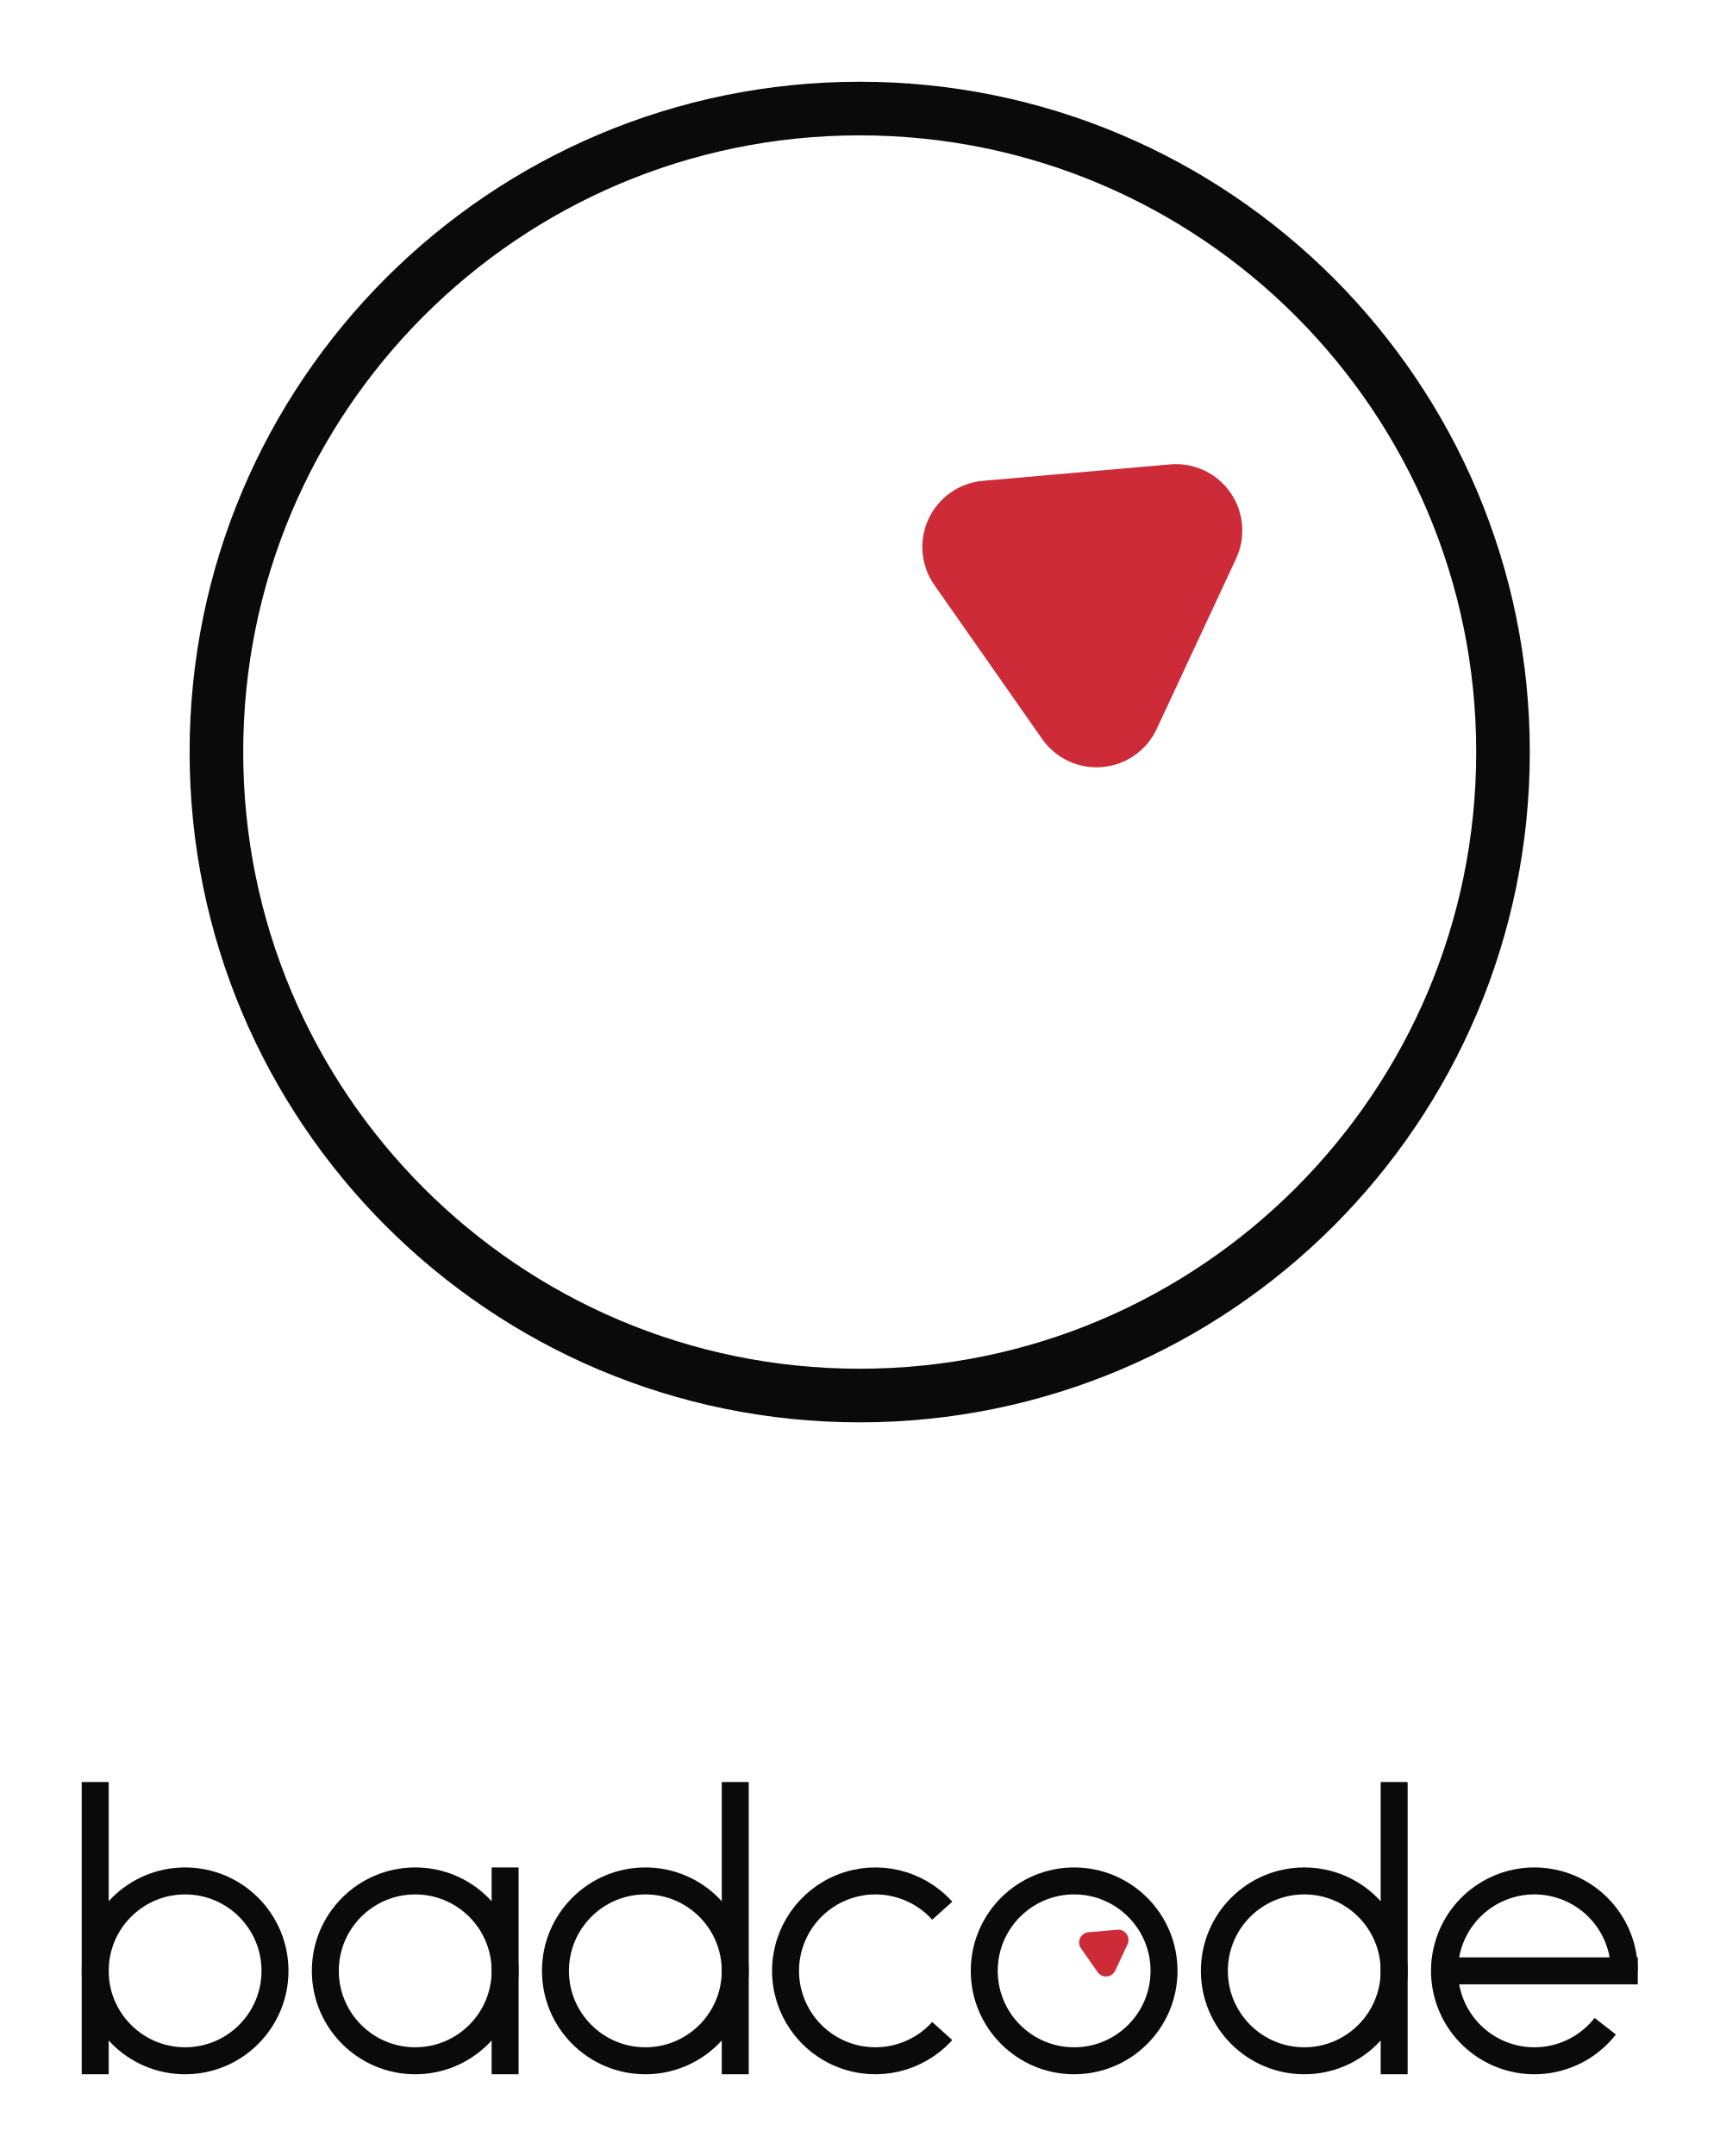
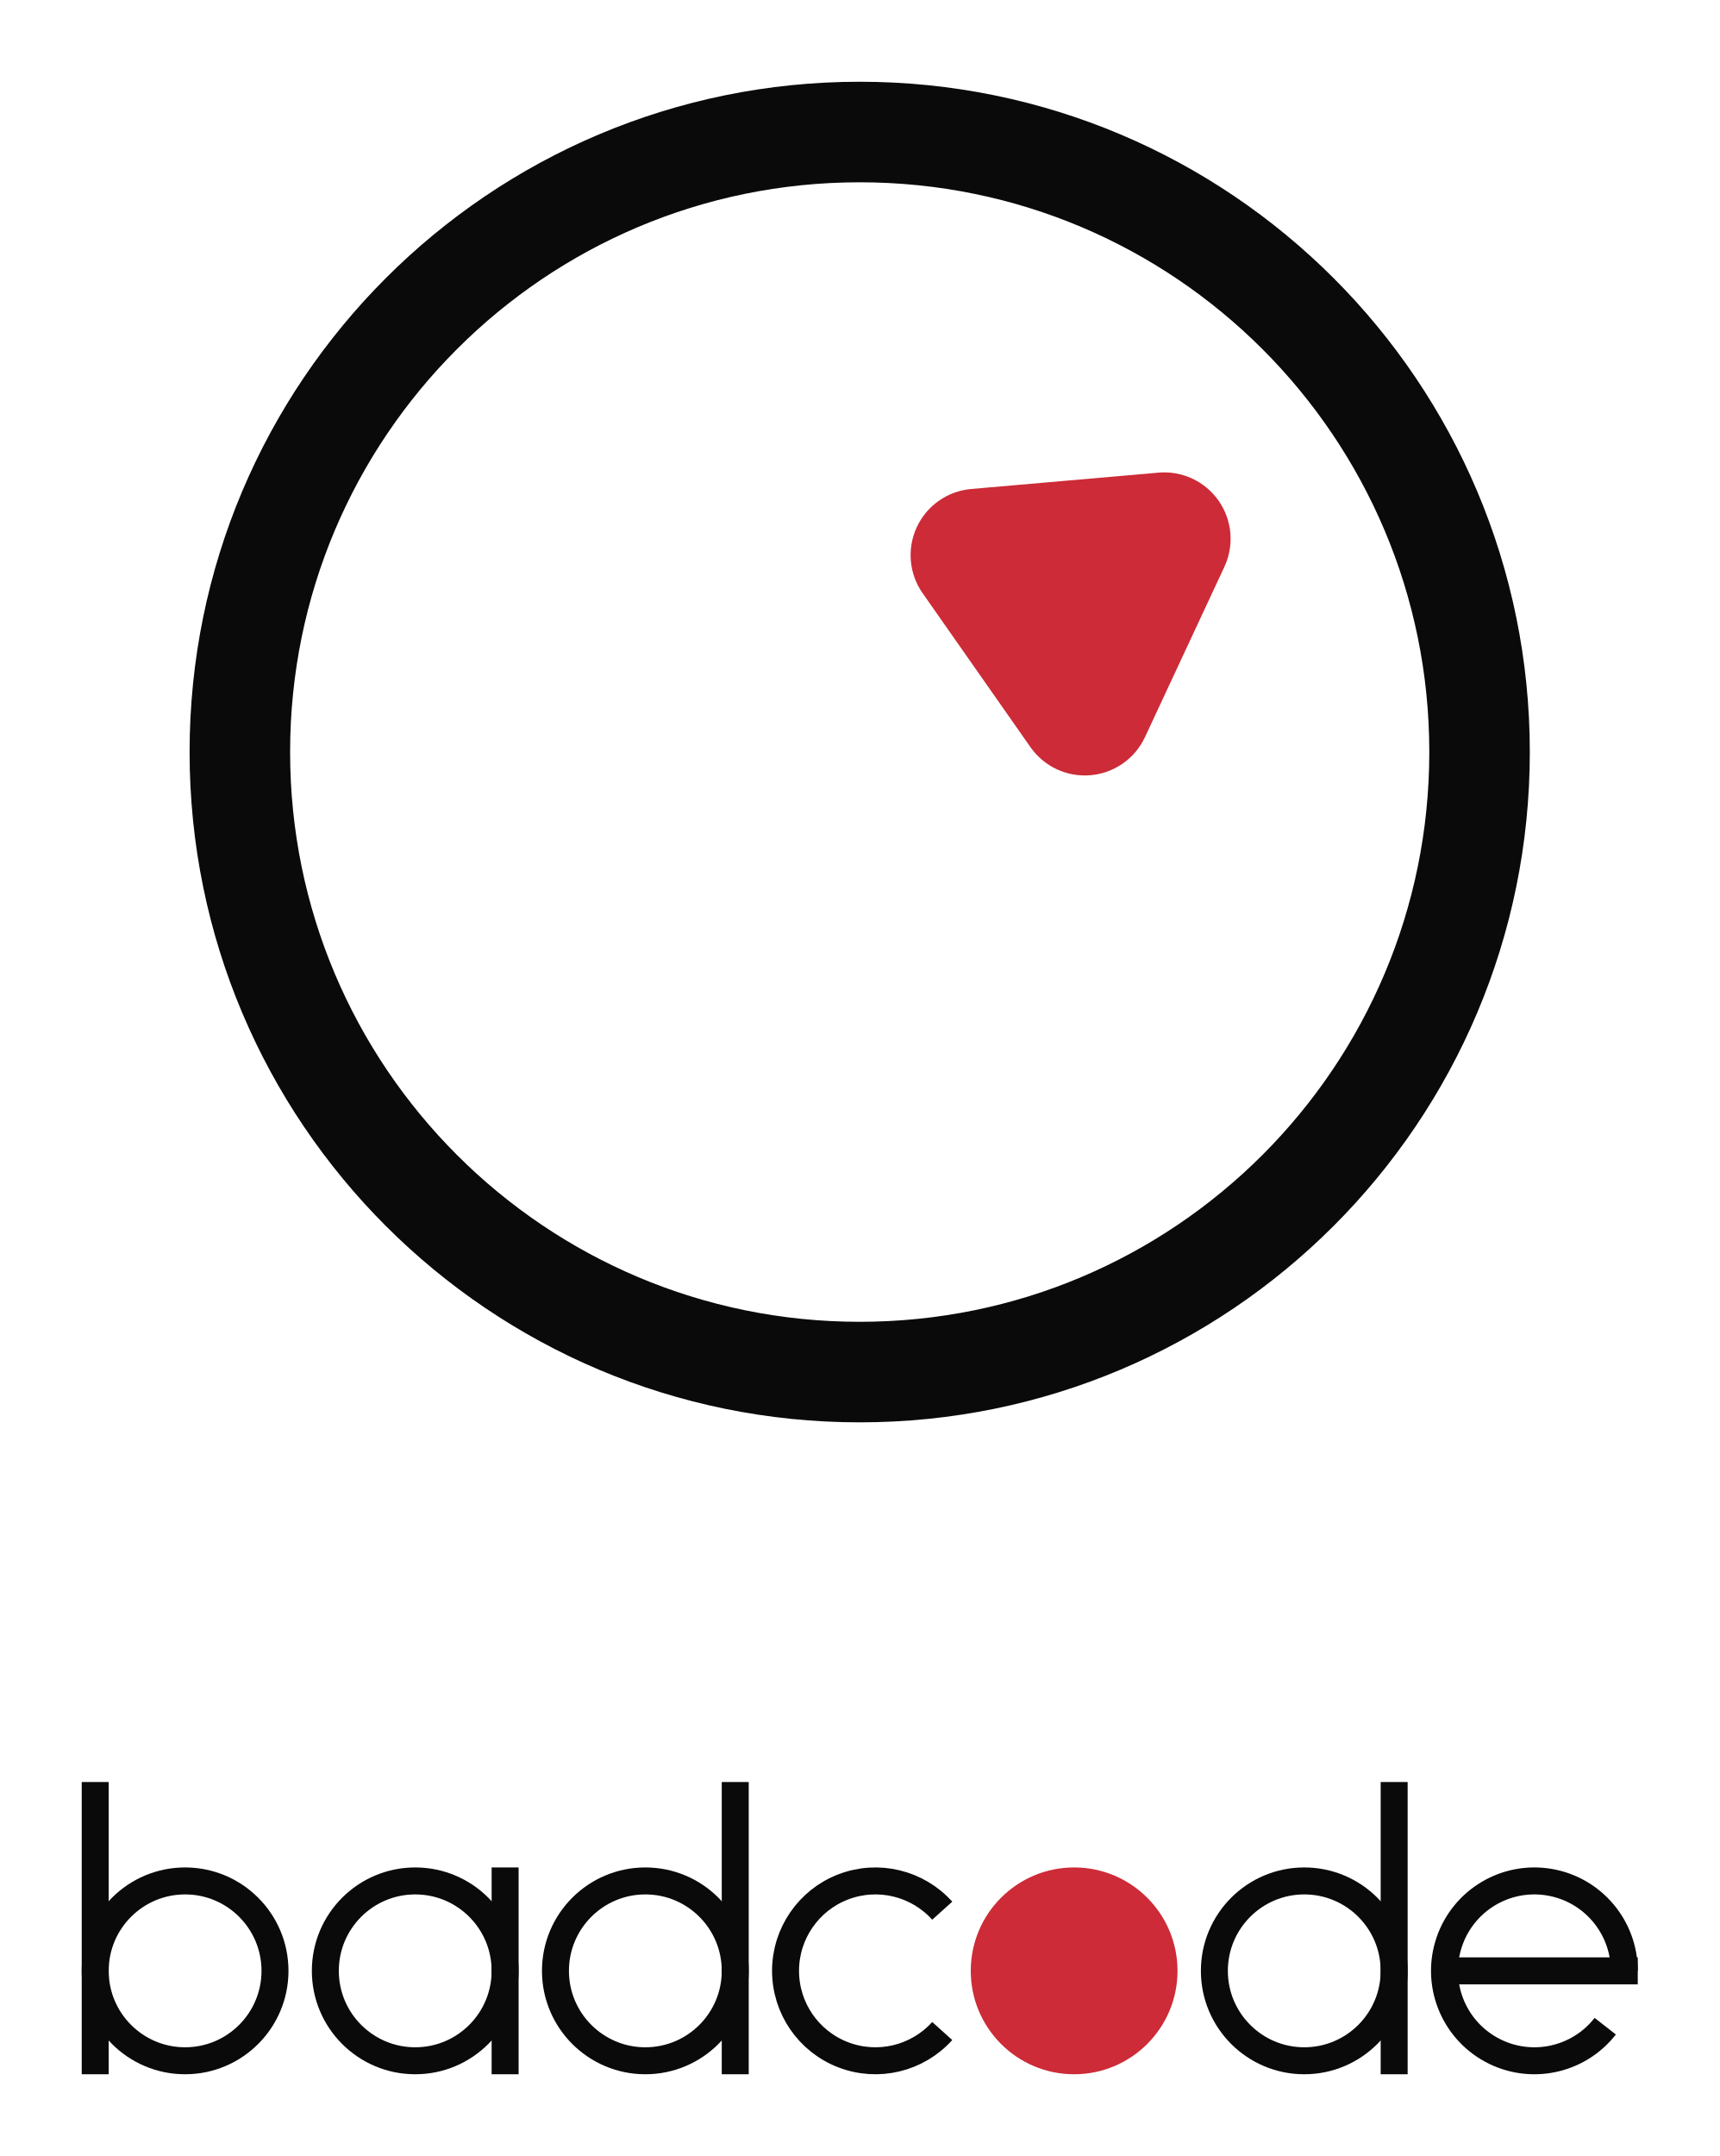
<svg xmlns="http://www.w3.org/2000/svg" viewBox="-105.2 -92 210.41 263.75" role="img">
-   <circle cx="0" cy="0" r="78.72" fill="none" stroke="#0a0a0a" stroke-width="6.56" />
-   <path d="M38 -35.19A8.12 8.12 0 0 1 46.06 -23.67L36.34 -2.82A8.12 8.12 0 0 1 22.33 -1.59L9.13 -20.44A8.12 8.12 0 0 1 15.07 -33.18Z" fill="#cc2b37" />
+   <circle cx="0" cy="0" r="75.85" fill="none" stroke="#0a0a0a" stroke-width="12.3" />
+   <path d="M36.56 -34.18A8.12 8.12 0 0 1 44.63 -22.67L34.9 -1.81A8.12 8.12 0 0 1 20.9 -0.59L7.7 -19.43A8.12 8.12 0 0 1 13.64 -32.18Z" fill="#cc2b37" />
  <g transform="translate(-95.2 160.1)">
    <g fill="none" stroke="#0a0a0a" stroke-width="3.3">
      <circle cx="12.65" cy="-11" r="11" />
      <line x1="1.65" y1="-34.1" x2="1.65" y2="1.65" />
      <circle cx="40.81" cy="-11" r="11" />
      <line x1="51.81" y1="-23.65" x2="51.81" y2="1.65" />
      <circle cx="68.97" cy="-11" r="11" />
      <line x1="79.97" y1="-34.1" x2="79.97" y2="1.65" />
      <path d="M105.3 -3.64A11 11 0 1 1 105.3 -18.36" />
      <circle cx="149.6" cy="-11" r="11" />
      <line x1="160.6" y1="-34.1" x2="160.6" y2="1.65" />
      <path d="M186.43 -4.23A11 11 0 1 1 188.76 -11" />
      <line x1="166.76" y1="-11" x2="190.41" y2="-11" />
    </g>
-     <circle cx="121.44" cy="-11" r="11" fill="none" stroke="#0a0a0a" stroke-width="3.3" />
-     <path d="M126.73 -16.03A1.25 1.25 0 0 1 127.97 -14.25L126.47 -11.03A1.25 1.25 0 0 1 124.31 -10.85L122.28 -13.75A1.25 1.25 0 0 1 123.19 -15.72Z" fill="#cc2b37" />
+     <circle cx="121.44" cy="-11" r="12.65" fill="#cc2b37" />
  </g>
</svg>
